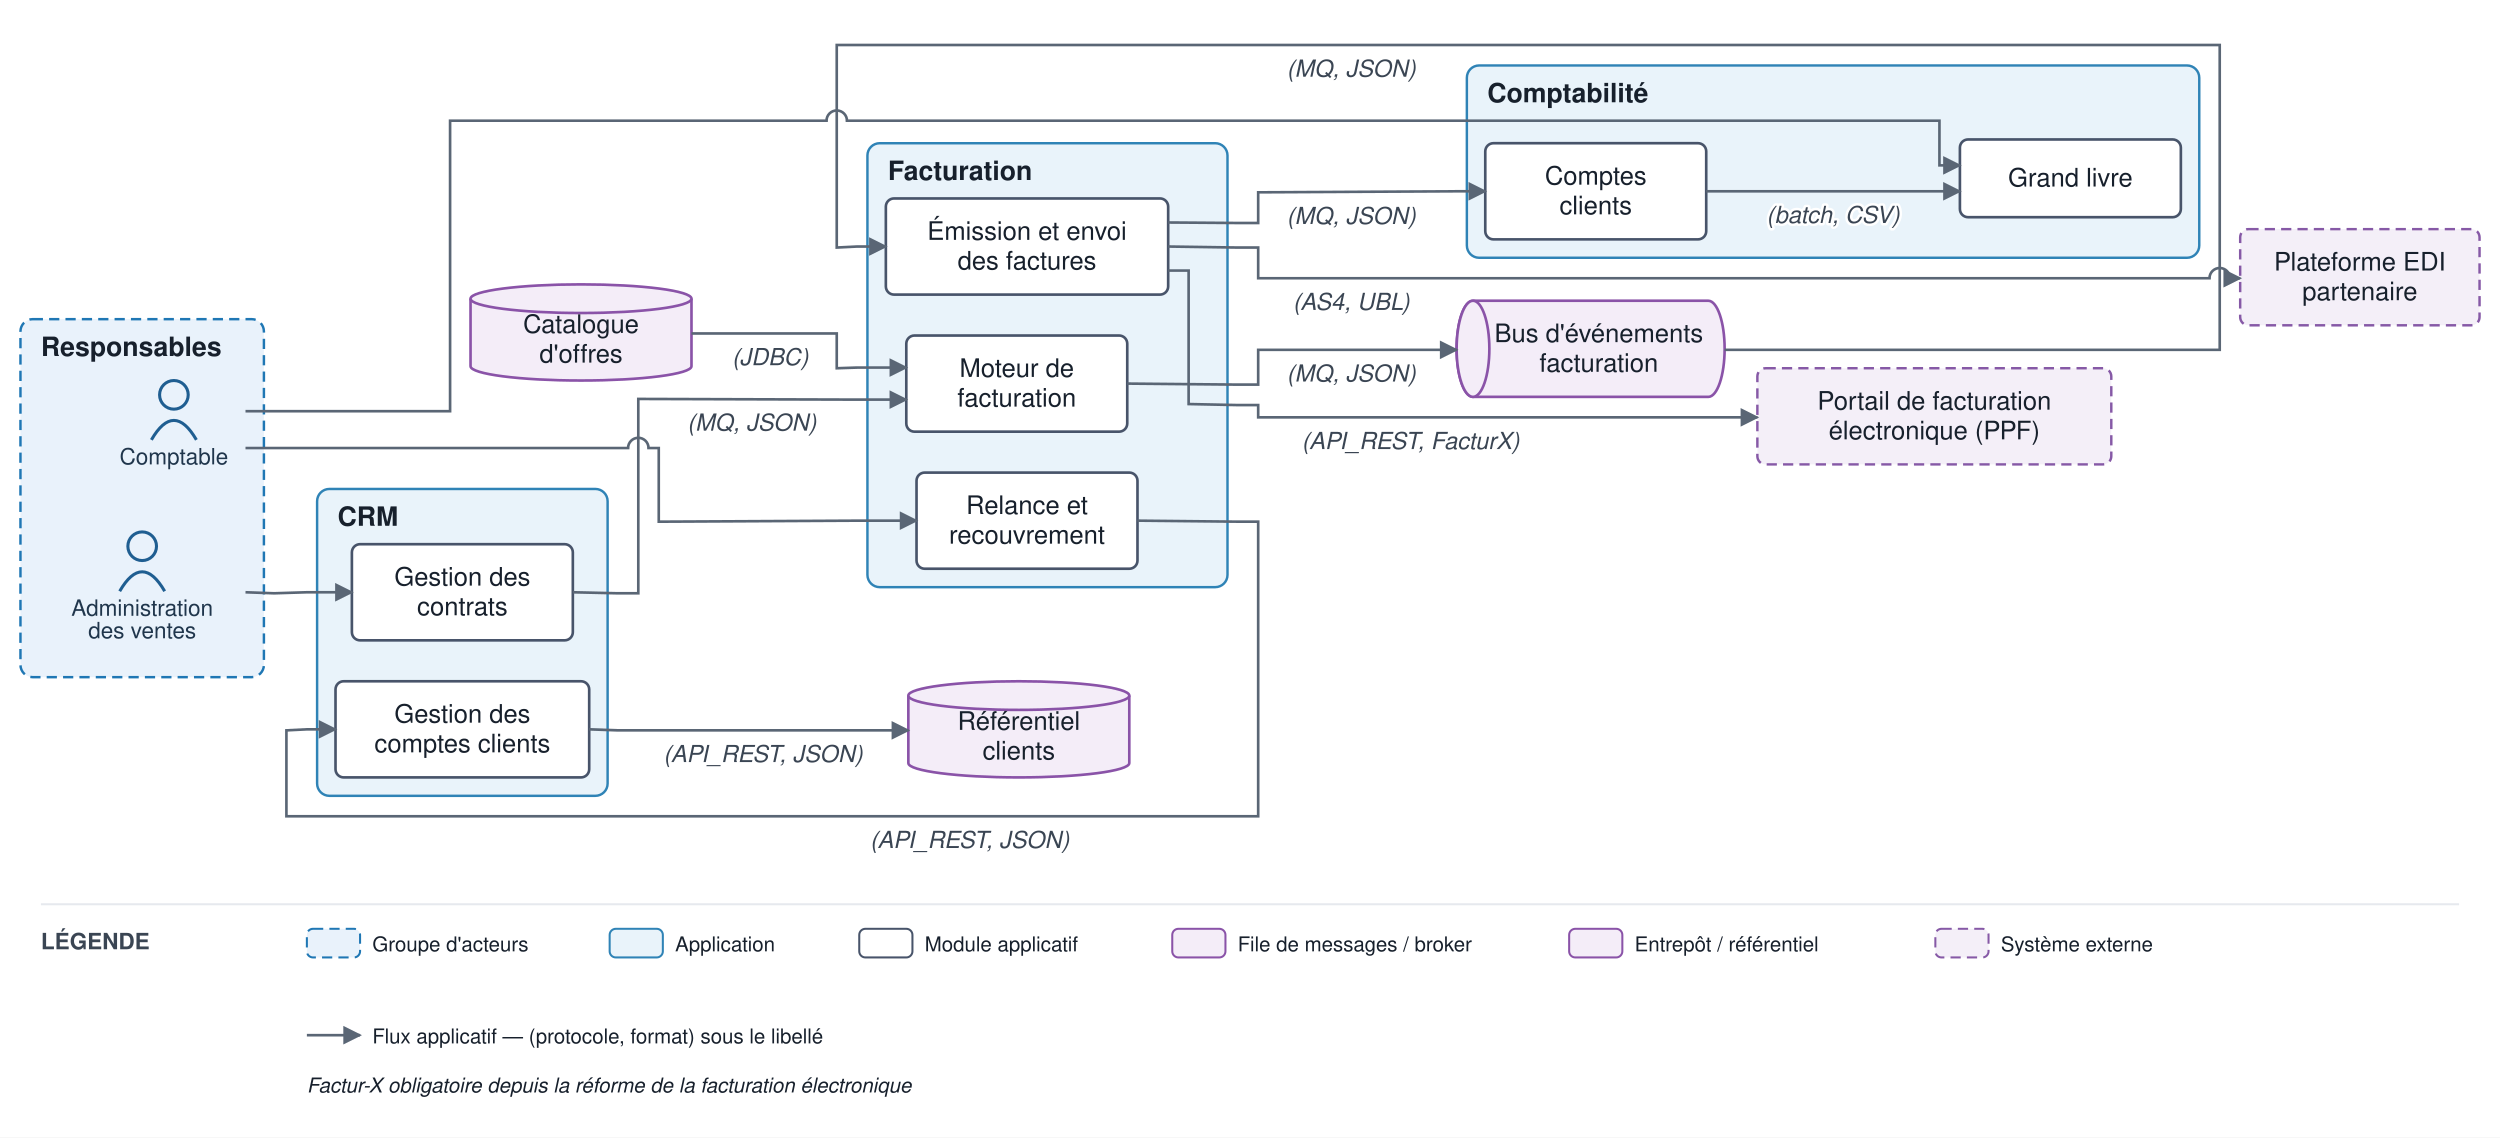
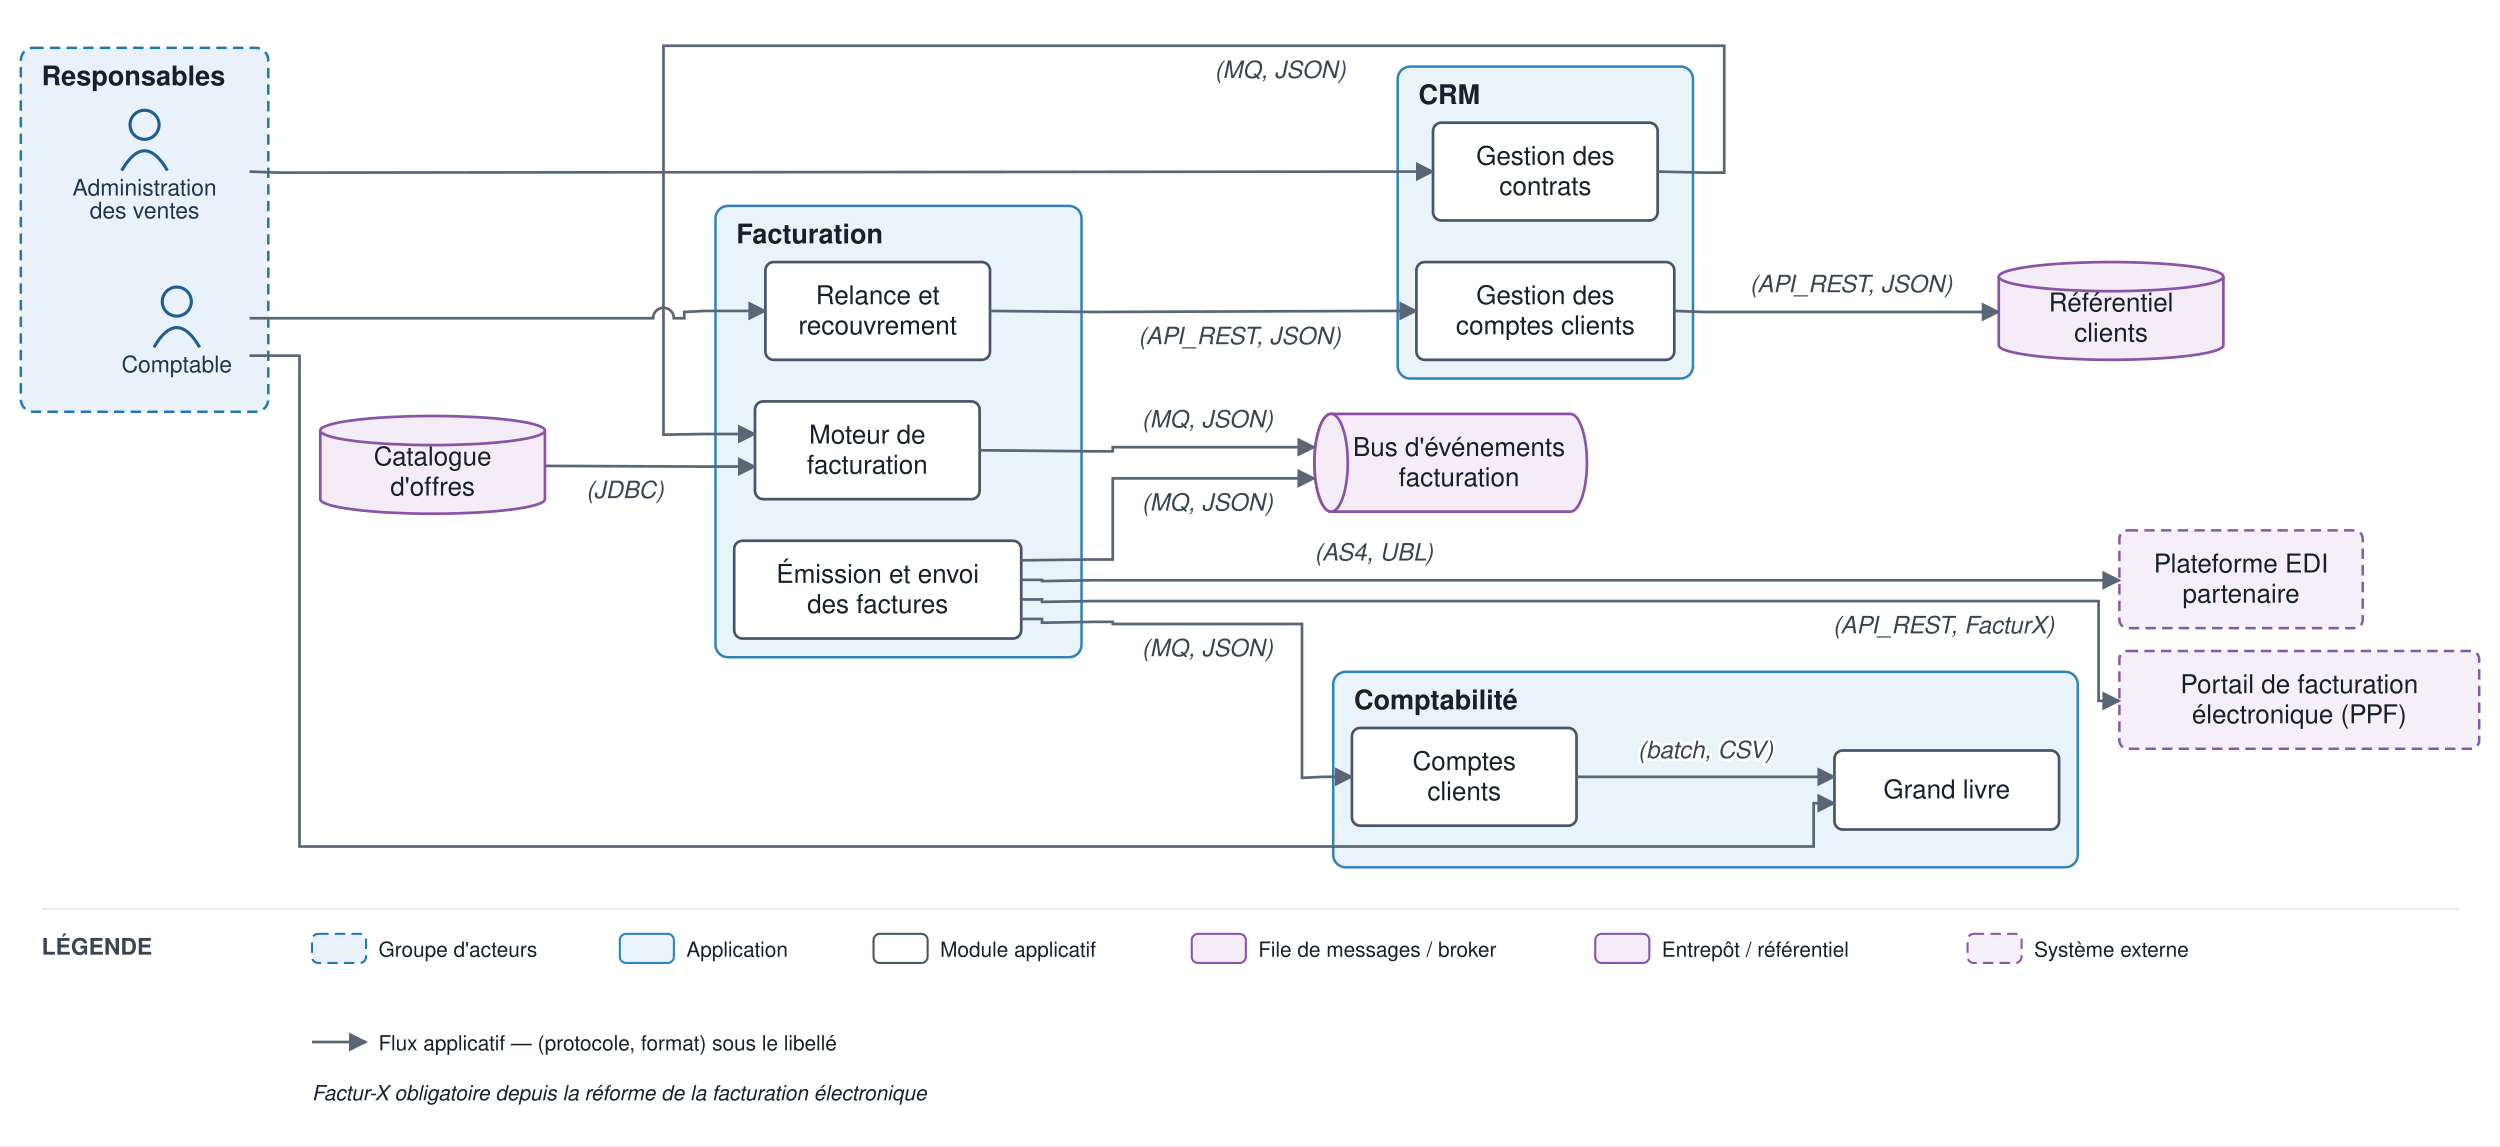
- <svg xmlns="http://www.w3.org/2000/svg" viewBox="0 0 1222 556" font-family="Helvetica,Arial,sans-serif">
+ <svg xmlns="http://www.w3.org/2000/svg" viewBox="0 0 1202 551" font-family="Helvetica,Arial,sans-serif">
  <defs>
    <marker id="arr" viewBox="0 0 10 10" refX="9" refY="5" markerWidth="7" markerHeight="7" orient="auto-start-reverse">
      <path d="M0,0 L10,5 L0,10 z" fill="#5a6675" />
    </marker>
  </defs>
-   <rect width="1222" height="556" fill="#ffffff" />
-   <rect x="10" y="156" width="119" height="175" rx="6" fill="#e9f2fb" stroke="#1f77b4" stroke-width="1.2" stroke-dasharray="5 3" />
-   <text x="20" y="174" font-size="13" font-weight="bold" fill="#17202c">Responsables</text>
-   <rect x="155" y="239" width="142" height="150" rx="6" fill="#e9f3fa" stroke="#2f83b6" stroke-width="1.2" />
-   <text x="165" y="257" font-size="13" font-weight="bold" fill="#17202c">CRM</text>
-   <rect x="424" y="70" width="176" height="217" rx="6" fill="#e9f3fa" stroke="#2f83b6" stroke-width="1.2" />
-   <text x="434" y="88" font-size="13" font-weight="bold" fill="#17202c">Facturation</text>
-   <rect x="717" y="32" width="358" height="94" rx="6" fill="#e9f3fa" stroke="#2f83b6" stroke-width="1.2" />
-   <text x="727" y="50" font-size="13" font-weight="bold" fill="#17202c">Comptabilité</text>
-   <circle cx="85" cy="193" r="7" fill="none" stroke="#1f5e91" stroke-width="1.5" />
-   <path d="M 74 215 q 11 -19 22 0" fill="none" stroke="#1f5e91" stroke-width="1.5" />
-   <text x="85" y="227" font-size="11" text-anchor="middle" fill="#20364c">Comptable</text>
-   <circle cx="69.5" cy="267" r="7" fill="none" stroke="#1f5e91" stroke-width="1.5" />
-   <path d="M 58.5 289 q 11 -19 22 0" fill="none" stroke="#1f5e91" stroke-width="1.5" />
-   <text x="69.5" y="301" font-size="11" text-anchor="middle" fill="#20364c">Administration</text>
-   <text x="69.5" y="312" font-size="11" text-anchor="middle" fill="#20364c">des ventes</text>
-   <rect x="164" y="333" width="124" height="47" rx="4" fill="#ffffff" stroke="#48546a" stroke-width="1.3" />
-   <text x="226" y="353.25" font-size="12.5" text-anchor="middle" fill="#17202c">Gestion des</text>
-   <text x="226" y="367.75" font-size="12.5" text-anchor="middle" fill="#17202c">comptes clients</text>
-   <rect x="172" y="266" width="108" height="47" rx="4" fill="#ffffff" stroke="#48546a" stroke-width="1.3" />
-   <text x="226" y="286.25" font-size="12.5" text-anchor="middle" fill="#17202c">Gestion des</text>
-   <text x="226" y="300.75" font-size="12.5" text-anchor="middle" fill="#17202c">contrats</text>
-   <rect x="443" y="164" width="108" height="47" rx="4" fill="#ffffff" stroke="#48546a" stroke-width="1.3" />
-   <text x="497" y="184.25" font-size="12.5" text-anchor="middle" fill="#17202c">Moteur de</text>
-   <text x="497" y="198.75" font-size="12.5" text-anchor="middle" fill="#17202c">facturation</text>
-   <rect x="433" y="97" width="138" height="47" rx="4" fill="#ffffff" stroke="#48546a" stroke-width="1.3" />
-   <text x="502" y="117.25" font-size="12.5" text-anchor="middle" fill="#17202c">Émission et envoi</text>
-   <text x="502" y="131.75" font-size="12.5" text-anchor="middle" fill="#17202c">des factures</text>
-   <rect x="448" y="231" width="108" height="47" rx="4" fill="#ffffff" stroke="#48546a" stroke-width="1.3" />
-   <text x="502" y="251.25" font-size="12.5" text-anchor="middle" fill="#17202c">Relance et</text>
-   <text x="502" y="265.75" font-size="12.5" text-anchor="middle" fill="#17202c">recouvrement</text>
-   <rect x="958" y="68.167" width="108" height="38" rx="4" fill="#ffffff" stroke="#48546a" stroke-width="1.3" />
-   <text x="1012" y="91.167" font-size="12.5" text-anchor="middle" fill="#17202c">Grand livre</text>
-   <rect x="726" y="70" width="108" height="47" rx="4" fill="#ffffff" stroke="#48546a" stroke-width="1.3" />
-   <text x="780" y="90.25" font-size="12.5" text-anchor="middle" fill="#17202c">Comptes</text>
-   <text x="780" y="104.75" font-size="12.5" text-anchor="middle" fill="#17202c">clients</text>
-   <path d="M 720 147 h 115 a 8 23.5 0 0 1 0 47 h -115 a 8 23.5 0 0 1 0 -47" fill="#f4edf8" stroke="#8a53a8" stroke-width="1.3" />
-   <ellipse cx="720" cy="170.5" rx="8" ry="23.5" fill="#f4edf8" stroke="#8a53a8" stroke-width="1.3" />
-   <text x="781.5" y="167.25" font-size="12.5" text-anchor="middle" fill="#17202c">Bus d'événements</text>
-   <text x="781.5" y="181.75" font-size="12.5" text-anchor="middle" fill="#17202c">facturation</text>
-   <path d="M 444 340 v 33 a 54 7 0 0 0 108 0 v -33" fill="#f4edf8" stroke="#8a53a8" stroke-width="1.3" />
-   <ellipse cx="498" cy="340" rx="54" ry="7" fill="#f4edf8" stroke="#8a53a8" stroke-width="1.3" />
-   <text x="498" y="356.75" font-size="12.5" text-anchor="middle" fill="#17202c">Référentiel</text>
-   <text x="498" y="371.25" font-size="12.5" text-anchor="middle" fill="#17202c">clients</text>
-   <path d="M 230 146 v 33 a 54 7 0 0 0 108 0 v -33" fill="#f4edf8" stroke="#8a53a8" stroke-width="1.3" />
-   <ellipse cx="284" cy="146" rx="54" ry="7" fill="#f4edf8" stroke="#8a53a8" stroke-width="1.3" />
-   <text x="284" y="162.75" font-size="12.5" text-anchor="middle" fill="#17202c">Catalogue</text>
-   <text x="284" y="177.25" font-size="12.5" text-anchor="middle" fill="#17202c">d'offres</text>
-   <rect x="1095" y="112" width="117" height="47" rx="4" fill="#f4eff8" stroke="#8659a6" stroke-width="1.2" stroke-dasharray="5 3" />
-   <text x="1153.5" y="132.25" font-size="12.5" text-anchor="middle" fill="#17202c">Plateforme EDI</text>
-   <text x="1153.5" y="146.75" font-size="12.5" text-anchor="middle" fill="#17202c">partenaire</text>
-   <rect x="859" y="180" width="173" height="47" rx="4" fill="#f4eff8" stroke="#8659a6" stroke-width="1.2" stroke-dasharray="5 3" />
-   <text x="945.5" y="200.25" font-size="12.5" text-anchor="middle" fill="#17202c">Portail de facturation</text>
-   <text x="945.5" y="214.75" font-size="12.5" text-anchor="middle" fill="#17202c">électronique (PPF)</text>
-   <path d="M 120 289.5 L 134 290 L 150 289.5 L 172 289.5" fill="none" stroke="#5a6675" stroke-width="1.3" marker-end="url(#arr)" />
-   <path d="M 288 356.5 L 302 357 L 444 357" fill="none" stroke="#5a6675" stroke-width="1.3" marker-end="url(#arr)" />
-   <text x="373" y="372.5" font-size="11.5" text-anchor="middle" fill="#3a4553" font-style="italic" stroke="#ffffff" stroke-width="2.5" paint-order="stroke" stroke-linejoin="round">(API_REST, JSON)</text>
-   <path d="M 280 289.5 L 302 290 L 312 290 L 312 195 L 419 195.333 L 443 195.333" fill="none" stroke="#5a6675" stroke-width="1.3" marker-end="url(#arr)" />
-   <text x="367.5" y="210.5" font-size="11.5" text-anchor="middle" fill="#3a4553" font-style="italic" stroke="#ffffff" stroke-width="2.5" paint-order="stroke" stroke-linejoin="round">(MQ, JSON)</text>
-   <path d="M 338 163 L 409 163 L 409 180 L 419 179.667 L 443 179.667" fill="none" stroke="#5a6675" stroke-width="1.3" marker-end="url(#arr)" />
-   <text x="376.5" y="178.5" font-size="11.5" text-anchor="middle" fill="#3a4553" font-style="italic" stroke="#ffffff" stroke-width="2.5" paint-order="stroke" stroke-linejoin="round">(JDBC)</text>
-   <path d="M 551 187.5 L 605 188 L 615 188 L 615 171 L 712 171" fill="none" stroke="#5a6675" stroke-width="1.3" marker-end="url(#arr)" />
-   <text x="660.5" y="186.5" font-size="11.5" text-anchor="middle" fill="#3a4553" font-style="italic" stroke="#ffffff" stroke-width="2.5" paint-order="stroke" stroke-linejoin="round">(MQ, JSON)</text>
-   <path d="M 843 171 L 1085 171 L 1085 22 L 409 22 L 409 121 L 419 120.5 L 433 120.5" fill="none" stroke="#5a6675" stroke-width="1.3" marker-end="url(#arr)" />
-   <text x="660.5" y="37.5" font-size="11.5" text-anchor="middle" fill="#3a4553" font-style="italic" stroke="#ffffff" stroke-width="2.5" paint-order="stroke" stroke-linejoin="round">(MQ, JSON)</text>
-   <path d="M 571 120.5 L 605 121 L 615 121 L 615 136 L 1080 136 A 5 5 0 0 1 1090 136 L 1095 136" fill="none" stroke="#5a6675" stroke-width="1.3" marker-end="url(#arr)" />
-   <text x="660.5" y="151.5" font-size="11.5" text-anchor="middle" fill="#3a4553" font-style="italic" stroke="#ffffff" stroke-width="2.5" paint-order="stroke" stroke-linejoin="round">(AS4, UBL)</text>
-   <path d="M 571 132.25 L 581 132.25 L 581 197.5 L 605 198 L 615 198 L 615 204 L 859 204" fill="none" stroke="#5a6675" stroke-width="1.3" marker-end="url(#arr)" />
-   <text x="689.5" y="219.5" font-size="11.5" text-anchor="middle" fill="#3a4553" font-style="italic" stroke="#ffffff" stroke-width="2.5" paint-order="stroke" stroke-linejoin="round">(API_REST, FacturX)</text>
-   <path d="M 571 108.75 L 605 109 L 615 109 L 615 94 L 712 93.5 L 726 93.5" fill="none" stroke="#5a6675" stroke-width="1.3" marker-end="url(#arr)" />
-   <text x="660.5" y="109.5" font-size="11.5" text-anchor="middle" fill="#3a4553" font-style="italic" stroke="#ffffff" stroke-width="2.5" paint-order="stroke" stroke-linejoin="round">(MQ, JSON)</text>
-   <path d="M 556 254.5 L 605 255 L 615 255 L 615 399 L 140 399 L 140 357 L 150 356.5 L 164 356.5" fill="none" stroke="#5a6675" stroke-width="1.3" marker-end="url(#arr)" />
-   <text x="474" y="414.5" font-size="11.5" text-anchor="middle" fill="#3a4553" font-style="italic" stroke="#ffffff" stroke-width="2.5" paint-order="stroke" stroke-linejoin="round">(API_REST, JSON)</text>
-   <path d="M 834 93.5 L 958 93.5" fill="none" stroke="#5a6675" stroke-width="1.3" marker-end="url(#arr)" />
-   <text x="896" y="109" font-size="11.5" text-anchor="middle" fill="#3a4553" font-style="italic" stroke="#ffffff" stroke-width="2.5" paint-order="stroke" stroke-linejoin="round">(batch, CSV)</text>
-   <path d="M 120 201 L 220 201 L 220 59 L 404 59 A 5 5 0 0 1 414 59 L 948 59 L 948 80.833 L 958 80.833" fill="none" stroke="#5a6675" stroke-width="1.3" marker-end="url(#arr)" />
-   <path d="M 120 219 L 307 219 A 5 5 0 0 1 317 219 L 322 219 L 322 228 L 322 228 L 322 255 L 419 254.5 L 448 254.5" fill="none" stroke="#5a6675" stroke-width="1.3" marker-end="url(#arr)" />
-   <line x1="20" y1="442" x2="1202" y2="442" stroke="#e6e9ee" stroke-width="1" />
-   <text x="20" y="464" font-size="11" font-weight="bold" fill="#3a4553">LÉGENDE</text>
-   <rect x="150" y="454" width="26" height="14" rx="3" fill="#e9f2fb" stroke="#1f77b4" stroke-dasharray="5 3" />
-   <text x="182" y="465" font-size="10" fill="#17202c">Groupe d'acteurs</text>
-   <rect x="298" y="454" width="26" height="14" rx="3" fill="#e9f3fa" stroke="#2f83b6" />
-   <text x="330" y="465" font-size="10" fill="#17202c">Application</text>
-   <rect x="420" y="454" width="26" height="14" rx="3" fill="#ffffff" stroke="#48546a" />
-   <text x="452" y="465" font-size="10" fill="#17202c">Module applicatif</text>
-   <rect x="573" y="454" width="26" height="14" rx="3" fill="#f4edf8" stroke="#8a53a8" />
-   <text x="605" y="465" font-size="10" fill="#17202c">File de messages / broker</text>
-   <rect x="767" y="454" width="26" height="14" rx="3" fill="#f4edf8" stroke="#8a53a8" />
-   <text x="799" y="465" font-size="10" fill="#17202c">Entrepôt / référentiel</text>
-   <rect x="946" y="454" width="26" height="14" rx="3" fill="#f4eff8" stroke="#8659a6" stroke-dasharray="5 3" />
-   <text x="978" y="465" font-size="10" fill="#17202c">Système externe</text>
-   <line x1="150" y1="506" x2="176" y2="506" stroke="#5a6675" stroke-width="1.3" marker-end="url(#arr)" />
-   <text x="182" y="510" font-size="10" fill="#17202c">Flux applicatif — (protocole, format) sous le libellé</text>
-   <text x="150" y="534" font-size="10" fill="#17202c" font-style="italic">Factur-X obligatoire depuis la réforme de la facturation électronique</text>
+   <rect width="1202" height="551" fill="#ffffff" />
+   <rect x="10" y="23" width="119" height="175" rx="6" fill="#e9f2fb" stroke="#1f77b4" stroke-width="1.2" stroke-dasharray="5 3" />
+   <text x="20" y="41" font-size="13" font-weight="bold" fill="#17202c">Responsables</text>
+   <rect x="672" y="32" width="142" height="150" rx="6" fill="#e9f3fa" stroke="#2f83b6" stroke-width="1.2" />
+   <text x="682" y="50" font-size="13" font-weight="bold" fill="#17202c">CRM</text>
+   <rect x="344" y="99" width="176" height="217" rx="6" fill="#e9f3fa" stroke="#2f83b6" stroke-width="1.2" />
+   <text x="354" y="117" font-size="13" font-weight="bold" fill="#17202c">Facturation</text>
+   <rect x="641" y="323" width="358" height="94" rx="6" fill="#e9f3fa" stroke="#2f83b6" stroke-width="1.2" />
+   <text x="651" y="341" font-size="13" font-weight="bold" fill="#17202c">Comptabilité</text>
+   <circle cx="85" cy="145" r="7" fill="none" stroke="#1f5e91" stroke-width="1.5" />
+   <path d="M 74 167 q 11 -19 22 0" fill="none" stroke="#1f5e91" stroke-width="1.5" />
+   <text x="85" y="179" font-size="11" text-anchor="middle" fill="#20364c">Comptable</text>
+   <circle cx="69.5" cy="60" r="7" fill="none" stroke="#1f5e91" stroke-width="1.5" />
+   <path d="M 58.5 82 q 11 -19 22 0" fill="none" stroke="#1f5e91" stroke-width="1.5" />
+   <text x="69.5" y="94" font-size="11" text-anchor="middle" fill="#20364c">Administration</text>
+   <text x="69.5" y="105" font-size="11" text-anchor="middle" fill="#20364c">des ventes</text>
+   <rect x="681" y="126" width="124" height="47" rx="4" fill="#ffffff" stroke="#48546a" stroke-width="1.3" />
+   <text x="743" y="146.25" font-size="12.5" text-anchor="middle" fill="#17202c">Gestion des</text>
+   <text x="743" y="160.75" font-size="12.5" text-anchor="middle" fill="#17202c">comptes clients</text>
+   <rect x="689" y="59" width="108" height="47" rx="4" fill="#ffffff" stroke="#48546a" stroke-width="1.3" />
+   <text x="743" y="79.25" font-size="12.5" text-anchor="middle" fill="#17202c">Gestion des</text>
+   <text x="743" y="93.75" font-size="12.5" text-anchor="middle" fill="#17202c">contrats</text>
+   <rect x="363" y="193" width="108" height="47" rx="4" fill="#ffffff" stroke="#48546a" stroke-width="1.3" />
+   <text x="417" y="213.25" font-size="12.5" text-anchor="middle" fill="#17202c">Moteur de</text>
+   <text x="417" y="227.75" font-size="12.5" text-anchor="middle" fill="#17202c">facturation</text>
+   <rect x="353" y="260" width="138" height="47" rx="4" fill="#ffffff" stroke="#48546a" stroke-width="1.3" />
+   <text x="422" y="280.25" font-size="12.5" text-anchor="middle" fill="#17202c">Émission et envoi</text>
+   <text x="422" y="294.75" font-size="12.5" text-anchor="middle" fill="#17202c">des factures</text>
+   <rect x="368" y="126" width="108" height="47" rx="4" fill="#ffffff" stroke="#48546a" stroke-width="1.3" />
+   <text x="422" y="146.25" font-size="12.5" text-anchor="middle" fill="#17202c">Relance et</text>
+   <text x="422" y="160.75" font-size="12.5" text-anchor="middle" fill="#17202c">recouvrement</text>
+   <rect x="882" y="360.833" width="108" height="38" rx="4" fill="#ffffff" stroke="#48546a" stroke-width="1.3" />
+   <text x="936" y="383.833" font-size="12.5" text-anchor="middle" fill="#17202c">Grand livre</text>
+   <rect x="650" y="350" width="108" height="47" rx="4" fill="#ffffff" stroke="#48546a" stroke-width="1.3" />
+   <text x="704" y="370.25" font-size="12.5" text-anchor="middle" fill="#17202c">Comptes</text>
+   <text x="704" y="384.75" font-size="12.5" text-anchor="middle" fill="#17202c">clients</text>
+   <path d="M 640 199 h 115 a 8 23.5 0 0 1 0 47 h -115 a 8 23.5 0 0 1 0 -47" fill="#f4edf8" stroke="#8a53a8" stroke-width="1.3" />
+   <ellipse cx="640" cy="222.5" rx="8" ry="23.5" fill="#f4edf8" stroke="#8a53a8" stroke-width="1.3" />
+   <text x="701.5" y="219.25" font-size="12.5" text-anchor="middle" fill="#17202c">Bus d'événements</text>
+   <text x="701.5" y="233.75" font-size="12.5" text-anchor="middle" fill="#17202c">facturation</text>
+   <path d="M 961 133 v 33 a 54 7 0 0 0 108 0 v -33" fill="#f4edf8" stroke="#8a53a8" stroke-width="1.3" />
+   <ellipse cx="1015" cy="133" rx="54" ry="7" fill="#f4edf8" stroke="#8a53a8" stroke-width="1.3" />
+   <text x="1015" y="149.75" font-size="12.5" text-anchor="middle" fill="#17202c">Référentiel</text>
+   <text x="1015" y="164.25" font-size="12.5" text-anchor="middle" fill="#17202c">clients</text>
+   <path d="M 154 207 v 33 a 54 7 0 0 0 108 0 v -33" fill="#f4edf8" stroke="#8a53a8" stroke-width="1.3" />
+   <ellipse cx="208" cy="207" rx="54" ry="7" fill="#f4edf8" stroke="#8a53a8" stroke-width="1.3" />
+   <text x="208" y="223.75" font-size="12.5" text-anchor="middle" fill="#17202c">Catalogue</text>
+   <text x="208" y="238.25" font-size="12.5" text-anchor="middle" fill="#17202c">d'offres</text>
+   <rect x="1019" y="255" width="117" height="47" rx="4" fill="#f4eff8" stroke="#8659a6" stroke-width="1.2" stroke-dasharray="5 3" />
+   <text x="1077.5" y="275.25" font-size="12.5" text-anchor="middle" fill="#17202c">Plateforme EDI</text>
+   <text x="1077.5" y="289.75" font-size="12.5" text-anchor="middle" fill="#17202c">partenaire</text>
+   <rect x="1019" y="313" width="173" height="47" rx="4" fill="#f4eff8" stroke="#8659a6" stroke-width="1.2" stroke-dasharray="5 3" />
+   <text x="1105.5" y="333.25" font-size="12.5" text-anchor="middle" fill="#17202c">Portail de facturation</text>
+   <text x="1105.5" y="347.75" font-size="12.5" text-anchor="middle" fill="#17202c">électronique (PPF)</text>
+   <path d="M 120 82.5 L 134 83 L 667 82.5 L 689 82.5" fill="none" stroke="#5a6675" stroke-width="1.3" marker-end="url(#arr)" />
+   <path d="M 805 149.5 L 819 150 L 961 150" fill="none" stroke="#5a6675" stroke-width="1.3" marker-end="url(#arr)" />
+   <text x="890" y="140.5" font-size="11.5" text-anchor="middle" fill="#3a4553" font-style="italic" stroke="#ffffff" stroke-width="2.5" paint-order="stroke" stroke-linejoin="round">(API_REST, JSON)</text>
+   <path d="M 797 82.5 L 819 83 L 829 83 L 829 22 L 319 22 L 319 209 L 339 208.667 L 363 208.667" fill="none" stroke="#5a6675" stroke-width="1.3" marker-end="url(#arr)" />
+   <text x="615.5" y="37.5" font-size="11.5" text-anchor="middle" fill="#3a4553" font-style="italic" stroke="#ffffff" stroke-width="2.5" paint-order="stroke" stroke-linejoin="round">(MQ, JSON)</text>
+   <path d="M 262 224 L 339 224.333 L 363 224.333" fill="none" stroke="#5a6675" stroke-width="1.3" marker-end="url(#arr)" />
+   <text x="300.5" y="239.5" font-size="11.5" text-anchor="middle" fill="#3a4553" font-style="italic" stroke="#ffffff" stroke-width="2.5" paint-order="stroke" stroke-linejoin="round">(JDBC)</text>
+   <path d="M 471 216.5 L 525 217 L 535 217 L 535 215 L 632 215" fill="none" stroke="#5a6675" stroke-width="1.3" marker-end="url(#arr)" />
+   <text x="580.5" y="205.5" font-size="11.5" text-anchor="middle" fill="#3a4553" font-style="italic" stroke="#ffffff" stroke-width="2.5" paint-order="stroke" stroke-linejoin="round">(MQ, JSON)</text>
+   <path d="M 491 269.4 L 525 269 L 535 269 L 535 230 L 632 230" fill="none" stroke="#5a6675" stroke-width="1.3" marker-end="url(#arr)" />
+   <text x="580.5" y="245.5" font-size="11.5" text-anchor="middle" fill="#3a4553" font-style="italic" stroke="#ffffff" stroke-width="2.5" paint-order="stroke" stroke-linejoin="round">(MQ, JSON)</text>
+   <path d="M 491 278.8 L 501 278.8 L 501 279.4 L 525 279 L 1019 279" fill="none" stroke="#5a6675" stroke-width="1.3" marker-end="url(#arr)" />
+   <text x="660.5" y="269.5" font-size="11.5" text-anchor="middle" fill="#3a4553" font-style="italic" stroke="#ffffff" stroke-width="2.5" paint-order="stroke" stroke-linejoin="round">(AS4, UBL)</text>
+   <path d="M 491 288.2 L 501 288.2 L 501 289.4 L 525 289 L 1009 289 L 1009 337 L 1019 337" fill="none" stroke="#5a6675" stroke-width="1.3" marker-end="url(#arr)" />
+   <text x="934.5" y="304.5" font-size="11.5" text-anchor="middle" fill="#3a4553" font-style="italic" stroke="#ffffff" stroke-width="2.5" paint-order="stroke" stroke-linejoin="round">(API_REST, FacturX)</text>
+   <path d="M 491 297.6 L 501 297.6 L 501 299.4 L 525 299 L 535 299 L 535 300 L 626 300 L 626 374 L 636 373.5 L 650 373.5" fill="none" stroke="#5a6675" stroke-width="1.3" marker-end="url(#arr)" />
+   <text x="580.5" y="315.5" font-size="11.5" text-anchor="middle" fill="#3a4553" font-style="italic" stroke="#ffffff" stroke-width="2.5" paint-order="stroke" stroke-linejoin="round">(MQ, JSON)</text>
+   <path d="M 476 149.5 L 525 150 L 667 149.5 L 681 149.5" fill="none" stroke="#5a6675" stroke-width="1.3" marker-end="url(#arr)" />
+   <text x="596" y="165.5" font-size="11.5" text-anchor="middle" fill="#3a4553" font-style="italic" stroke="#ffffff" stroke-width="2.5" paint-order="stroke" stroke-linejoin="round">(API_REST, JSON)</text>
+   <path d="M 758 373.5 L 882 373.5" fill="none" stroke="#5a6675" stroke-width="1.3" marker-end="url(#arr)" />
+   <text x="820" y="364.5" font-size="11.5" text-anchor="middle" fill="#3a4553" font-style="italic" stroke="#ffffff" stroke-width="2.5" paint-order="stroke" stroke-linejoin="round">(batch, CSV)</text>
+   <path d="M 120 171 L 144 171 L 144 333 L 144 333 L 144 407 L 872 407 L 872 386.167 L 882 386.167" fill="none" stroke="#5a6675" stroke-width="1.3" marker-end="url(#arr)" />
+   <path d="M 120 153 L 314 153 A 5 5 0 0 1 324 153 L 329 153 L 329 150 L 339 149.5 L 368 149.5" fill="none" stroke="#5a6675" stroke-width="1.3" marker-end="url(#arr)" />
+   <line x1="20" y1="437" x2="1182" y2="437" stroke="#e6e9ee" stroke-width="1" />
+   <text x="20" y="459" font-size="11" font-weight="bold" fill="#3a4553">LÉGENDE</text>
+   <rect x="150" y="449" width="26" height="14" rx="3" fill="#e9f2fb" stroke="#1f77b4" stroke-dasharray="5 3" />
+   <text x="182" y="460" font-size="10" fill="#17202c">Groupe d'acteurs</text>
+   <rect x="298" y="449" width="26" height="14" rx="3" fill="#e9f3fa" stroke="#2f83b6" />
+   <text x="330" y="460" font-size="10" fill="#17202c">Application</text>
+   <rect x="420" y="449" width="26" height="14" rx="3" fill="#ffffff" stroke="#48546a" />
+   <text x="452" y="460" font-size="10" fill="#17202c">Module applicatif</text>
+   <rect x="573" y="449" width="26" height="14" rx="3" fill="#f4edf8" stroke="#8a53a8" />
+   <text x="605" y="460" font-size="10" fill="#17202c">File de messages / broker</text>
+   <rect x="767" y="449" width="26" height="14" rx="3" fill="#f4edf8" stroke="#8a53a8" />
+   <text x="799" y="460" font-size="10" fill="#17202c">Entrepôt / référentiel</text>
+   <rect x="946" y="449" width="26" height="14" rx="3" fill="#f4eff8" stroke="#8659a6" stroke-dasharray="5 3" />
+   <text x="978" y="460" font-size="10" fill="#17202c">Système externe</text>
+   <line x1="150" y1="501" x2="176" y2="501" stroke="#5a6675" stroke-width="1.3" marker-end="url(#arr)" />
+   <text x="182" y="505" font-size="10" fill="#17202c">Flux applicatif — (protocole, format) sous le libellé</text>
+   <text x="150" y="529" font-size="10" fill="#17202c" font-style="italic">Factur-X obligatoire depuis la réforme de la facturation électronique</text>
</svg>
